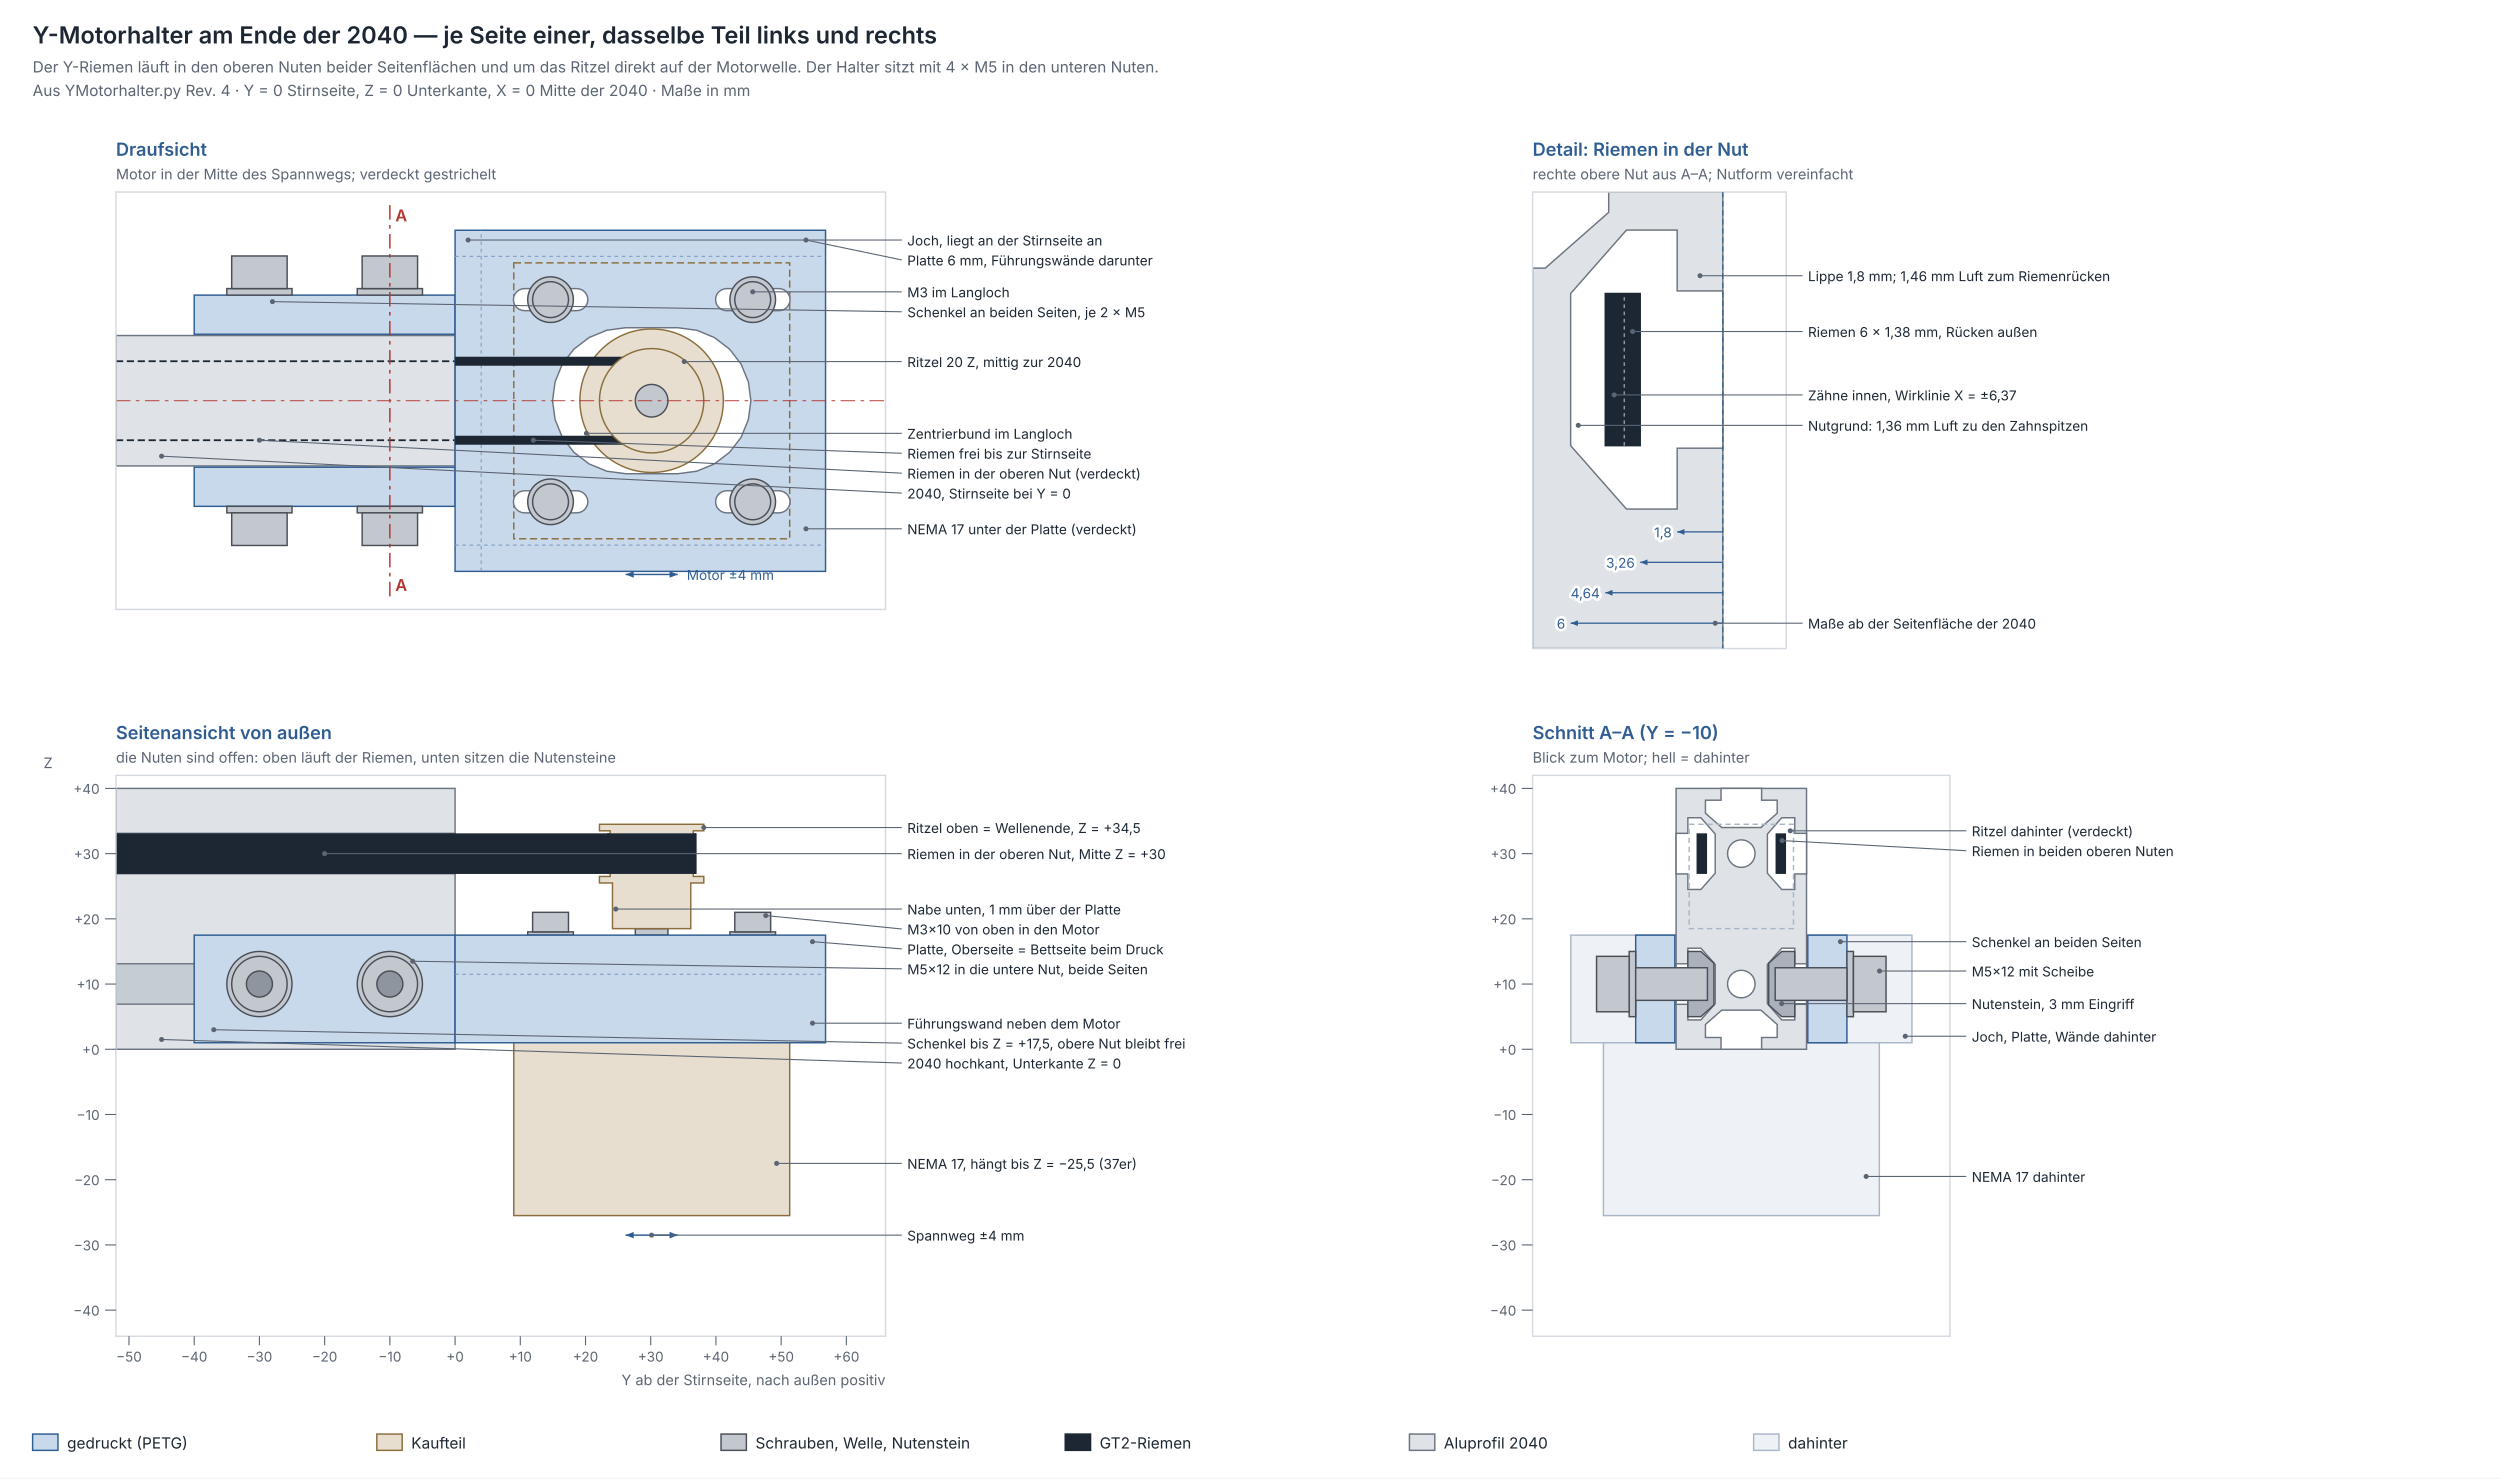
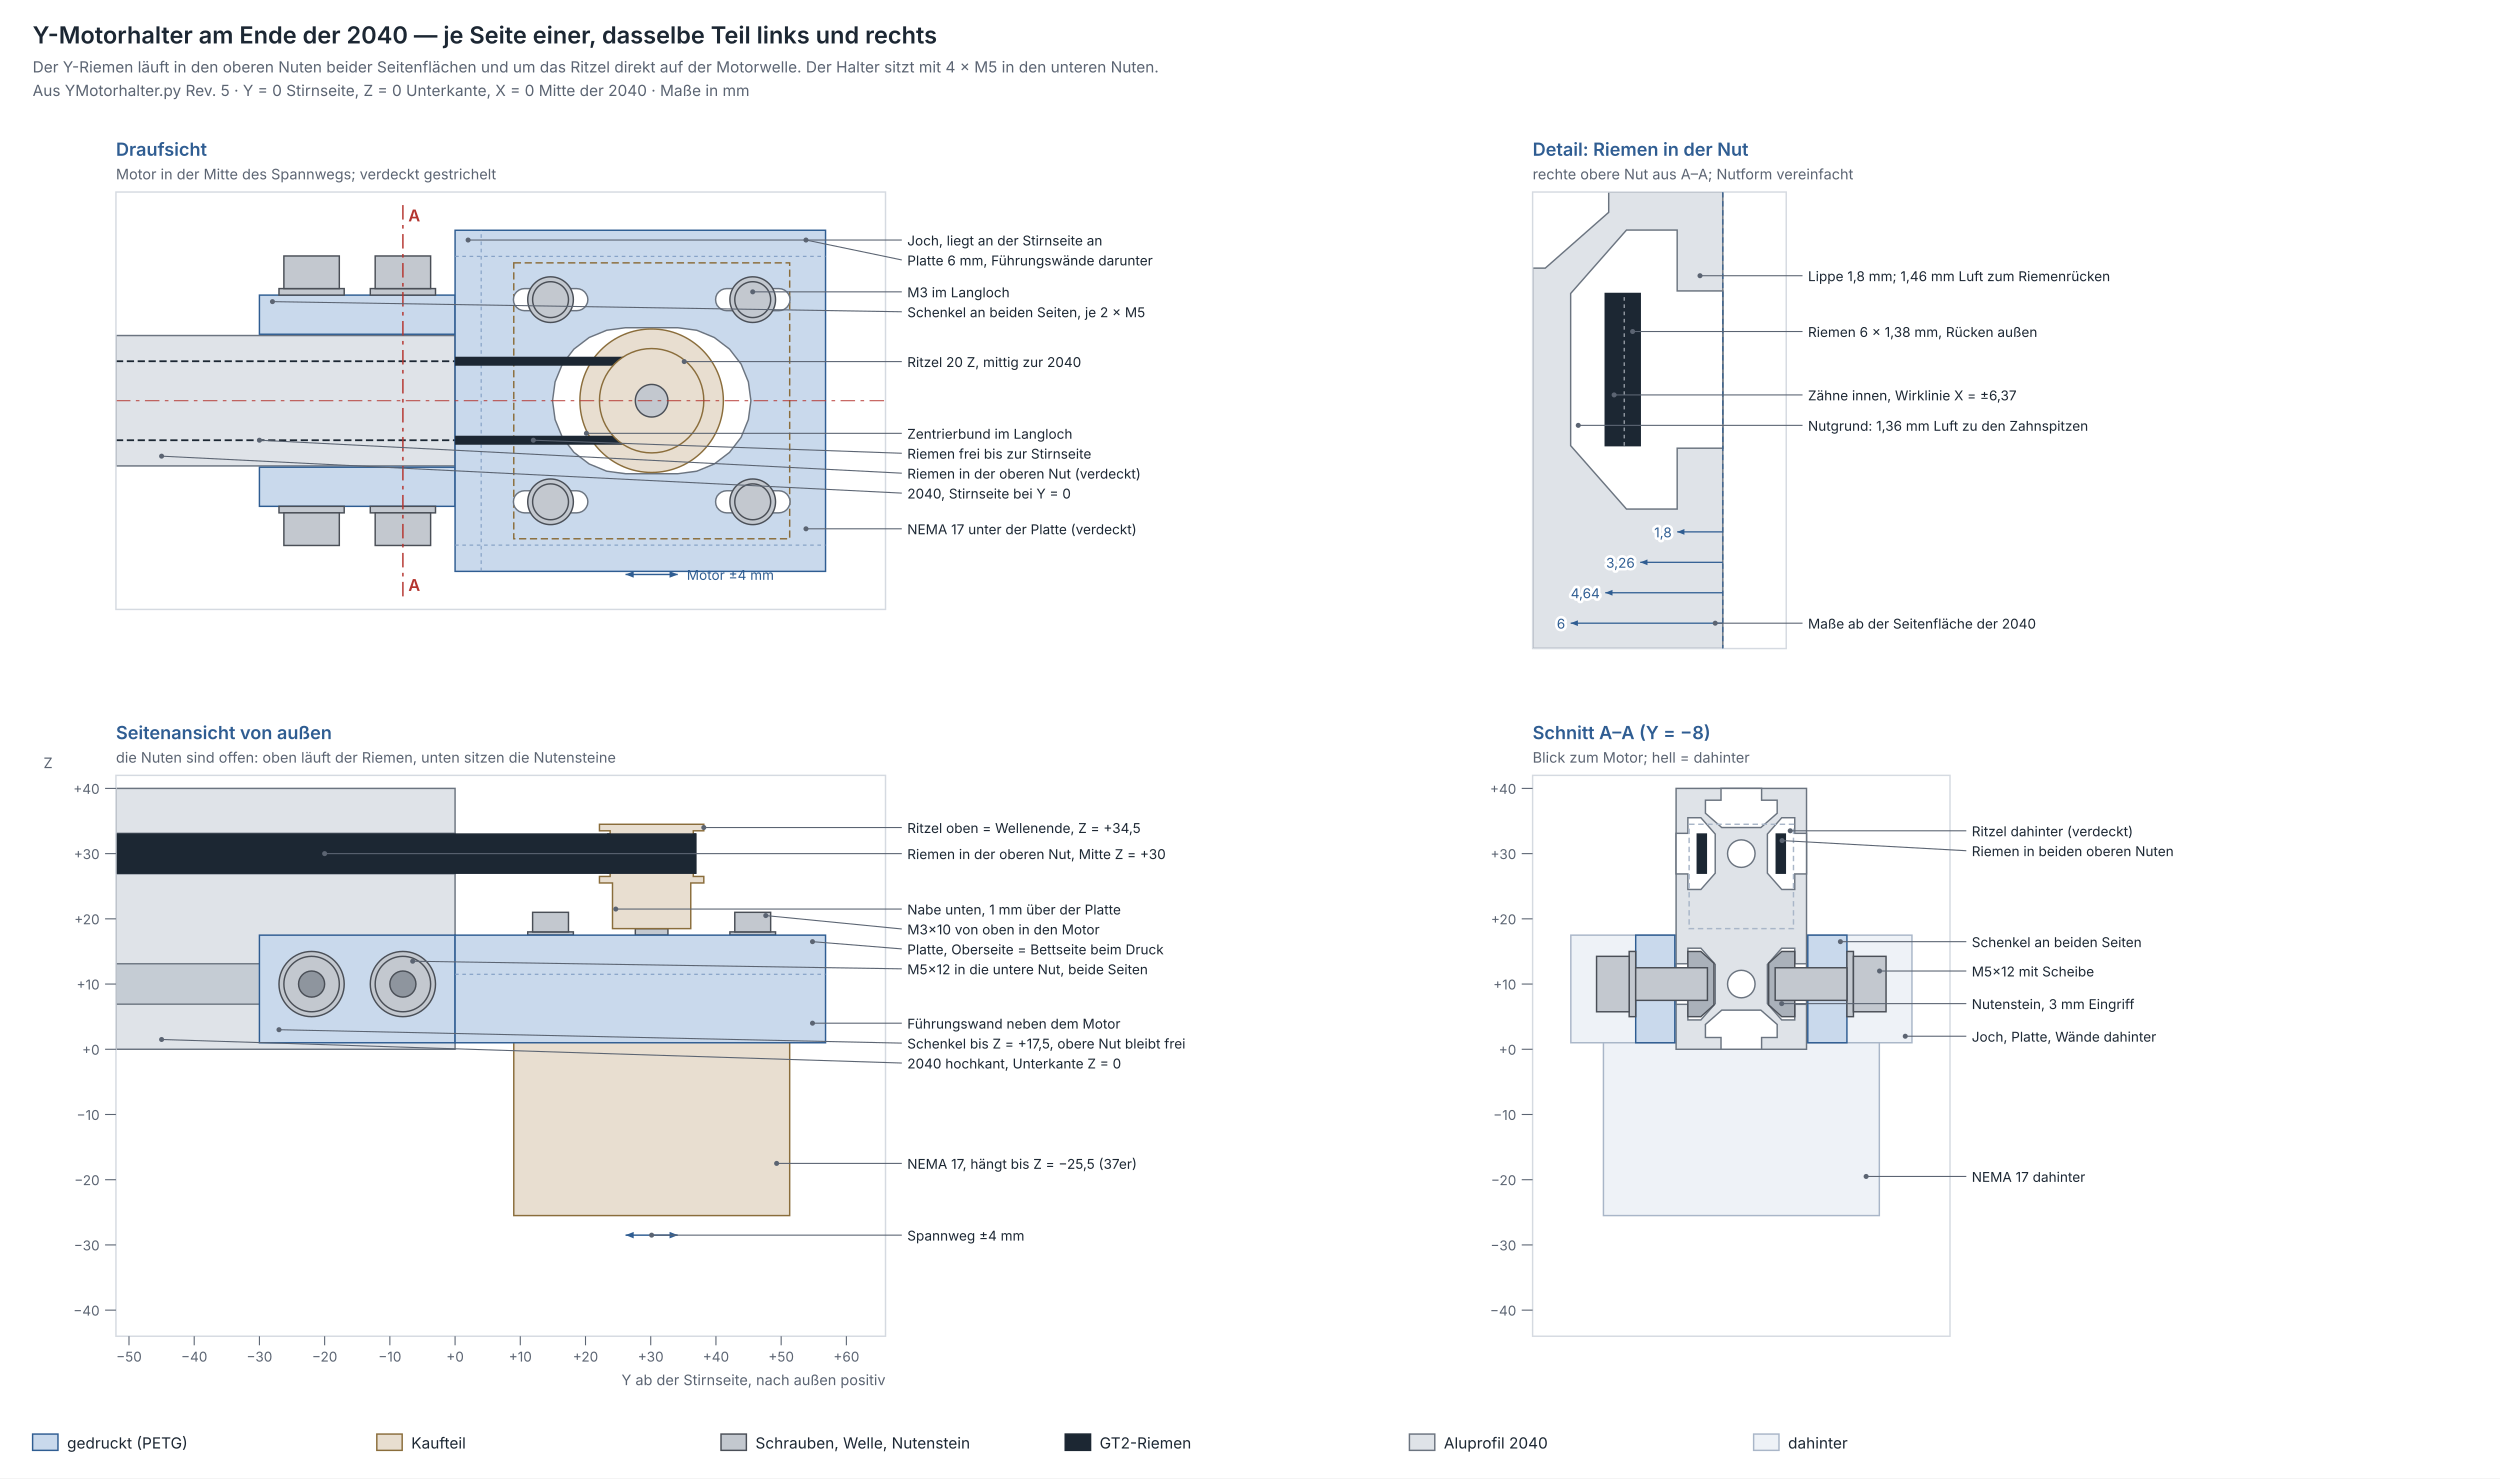
<svg xmlns="http://www.w3.org/2000/svg" width="1380" height="816" viewBox="0 0 1380 816" font-family="Inter, Helvetica, Arial, sans-serif">
  <rect width="100%" height="100%" fill="#ffffff" />
  <text x="18.0" y="24.0" font-size="13" fill="#1c2733" text-anchor="start" font-weight="600">Y-Motorhalter am Ende der 2040 — je Seite einer, dasselbe Teil links und rechts</text>
  <text x="18.0" y="40.0" font-size="8.5" fill="#5b6472" text-anchor="start">Der Y-Riemen läuft in den oberen Nuten beider Seitenflächen und um das Ritzel direkt auf der Motorwelle. Der Halter sitzt mit 4 × M5 in den unteren Nuten.</text>
-   <text x="18.0" y="53.0" font-size="8.5" fill="#5b6472" text-anchor="start">Aus YMotorhalter.py Rev. 4 · Y = 0 Stirnseite, Z = 0 Unterkante, X = 0 Mitte der 2040 · Maße in mm</text>
+   <text x="18.0" y="53.0" font-size="8.5" fill="#5b6472" text-anchor="start">Aus YMotorhalter.py Rev. 5 · Y = 0 Stirnseite, Z = 0 Unterkante, X = 0 Mitte der 2040 · Maße in mm</text>
  <text x="64.0" y="86.0" font-size="10" fill="#2f5d92" text-anchor="start" font-weight="600">Draufsicht</text>
  <text x="64.0" y="99.0" font-size="8" fill="#5b6472" text-anchor="start">Motor in der Mitte des Spannwegs; verdeckt gestrichelt</text>
  <clipPath id="drauf">
    <rect x="64.0" y="106.0" width="424.8" height="230.4" />
  </clipPath>
  <g clip-path="url(#drauf)">
    <rect x="64.0" y="185.2" width="187.2" height="72.0" fill="#dfe3e8" stroke="#6b7480" stroke-width="0.8" />
    <path d="M 64.0 243.0 L 251.2 243.0" fill="none" stroke="#1c2733" stroke-width="1.0" stroke-dasharray="4 2" stroke-linejoin="round" />
    <path d="M 64.0 199.4 L 251.2 199.4" fill="none" stroke="#1c2733" stroke-width="1.0" stroke-dasharray="4 2" stroke-linejoin="round" />
-     <rect x="107.2" y="257.9" width="144.0" height="21.6" fill="#c9d9ec" stroke="#2f5d92" stroke-width="0.8" />
-     <rect x="107.2" y="162.9" width="144.0" height="21.6" fill="#c9d9ec" stroke="#2f5d92" stroke-width="0.8" />
+     <rect x="143.2" y="257.9" width="108.0" height="21.6" fill="#c9d9ec" stroke="#2f5d92" stroke-width="0.8" />
+     <rect x="143.2" y="162.9" width="108.0" height="21.6" fill="#c9d9ec" stroke="#2f5d92" stroke-width="0.8" />
    <rect x="251.2" y="127.1" width="204.5" height="188.3" fill="#c9d9ec" stroke="#2f5d92" stroke-width="0.8" />
    <line x1="265.6" y1="315.3" x2="265.6" y2="127.1" stroke="#7f9cc2" stroke-width="0.6" stroke-dasharray="2 2" />
    <line x1="251.2" y1="300.9" x2="455.7" y2="300.9" stroke="#7f9cc2" stroke-width="0.6" stroke-dasharray="2 2" />
    <line x1="251.2" y1="141.5" x2="455.7" y2="141.5" stroke="#7f9cc2" stroke-width="0.6" stroke-dasharray="2 2" />
    <rect x="283.6" y="145.1" width="152.3" height="152.3" fill="none" stroke="#8a6d3b" stroke-width="0.8" stroke-dasharray="4 2" />
    <polygon points="374.1,180.9 384.6,182.3 394.3,186.3 402.7,192.7 409.1,201.0 413.1,210.8 414.5,221.2 413.1,231.6 409.1,241.4 402.7,249.7 394.3,256.1 384.6,260.1 374.1,261.5 345.3,261.5 334.9,260.1 325.2,256.1 316.8,249.7 310.4,241.4 306.4,231.6 305.0,221.2 306.4,210.8 310.4,201.0 316.8,192.7 325.2,186.3 334.9,182.3 345.3,180.9" fill="#ffffff" stroke="#6b7480" stroke-width="0.8" />
    <circle cx="359.7" cy="221.2" r="39.6" fill="#e8ded0" stroke="#8a6d3b" stroke-width="0.8" />
    <polygon points="318.3,270.9 319.9,271.1 321.4,271.7 322.7,272.7 323.6,273.9 324.3,275.4 324.5,277.0 324.3,278.6 323.6,280.1 322.7,281.3 321.4,282.3 319.9,282.9 318.3,283.1 289.5,283.1 288.0,282.9 286.5,282.3 285.2,281.3 284.2,280.1 283.6,278.6 283.4,277.0 283.6,275.4 284.2,273.9 285.2,272.7 286.5,271.7 288.0,271.1 289.5,270.9" fill="#ffffff" stroke="#6b7480" stroke-width="0.8" />
    <circle cx="303.9" cy="277.0" r="12.6" fill="#c3c8cf" stroke="#4a4f57" stroke-width="0.8" />
    <circle cx="303.9" cy="277.0" r="9.9" fill="#c3c8cf" stroke="#4a4f57" stroke-width="0.8" />
    <polygon points="318.3,159.3 319.9,159.5 321.4,160.1 322.7,161.1 323.6,162.3 324.3,163.8 324.5,165.4 324.3,167.0 323.6,168.5 322.7,169.7 321.4,170.7 319.9,171.3 318.3,171.5 289.5,171.5 288.0,171.3 286.5,170.7 285.2,169.7 284.2,168.5 283.6,167.0 283.4,165.4 283.6,163.8 284.2,162.3 285.2,161.1 286.5,160.1 288.0,159.5 289.5,159.3" fill="#ffffff" stroke="#6b7480" stroke-width="0.8" />
    <circle cx="303.9" cy="165.4" r="12.6" fill="#c3c8cf" stroke="#4a4f57" stroke-width="0.8" />
    <circle cx="303.9" cy="165.4" r="9.9" fill="#c3c8cf" stroke="#4a4f57" stroke-width="0.8" />
    <polygon points="429.9,270.9 431.5,271.1 433.0,271.7 434.3,272.7 435.2,273.9 435.9,275.4 436.1,277.0 435.9,278.6 435.2,280.1 434.3,281.3 433.0,282.3 431.5,282.9 429.9,283.1 401.1,283.1 399.6,282.9 398.1,282.3 396.8,281.3 395.8,280.1 395.2,278.6 395.0,277.0 395.2,275.4 395.8,273.9 396.8,272.7 398.1,271.7 399.6,271.1 401.1,270.9" fill="#ffffff" stroke="#6b7480" stroke-width="0.8" />
    <circle cx="415.5" cy="277.0" r="12.6" fill="#c3c8cf" stroke="#4a4f57" stroke-width="0.8" />
    <circle cx="415.5" cy="277.0" r="9.9" fill="#c3c8cf" stroke="#4a4f57" stroke-width="0.8" />
    <polygon points="429.9,159.3 431.5,159.5 433.0,160.1 434.3,161.1 435.2,162.3 435.9,163.8 436.1,165.4 435.9,167.0 435.2,168.5 434.3,169.7 433.0,170.7 431.5,171.3 429.9,171.5 401.1,171.5 399.6,171.3 398.1,170.7 396.8,169.7 395.8,168.5 395.2,167.0 395.0,165.4 395.2,163.8 395.8,162.3 396.8,161.1 398.1,160.1 399.6,159.5 401.1,159.3" fill="#ffffff" stroke="#6b7480" stroke-width="0.8" />
    <circle cx="415.5" cy="165.4" r="12.6" fill="#c3c8cf" stroke="#4a4f57" stroke-width="0.8" />
    <circle cx="415.5" cy="165.4" r="9.9" fill="#c3c8cf" stroke="#4a4f57" stroke-width="0.8" />
    <path d="M 251.2 199.4 L 359.7 199.4 L 362.0 199.5 L 364.3 199.9 L 366.5 200.5 L 368.6 201.3 L 370.6 202.3 L 372.5 203.6 L 374.3 205.0 L 375.9 206.6 L 377.4 208.4 L 378.6 210.3 L 379.6 212.3 L 380.5 214.5 L 381.1 216.7 L 381.4 218.9 L 381.5 221.2 L 381.4 223.5 L 381.1 225.7 L 380.5 227.9 L 379.6 230.1 L 378.6 232.1 L 377.4 234.0 L 375.9 235.8 L 374.3 237.4 L 372.5 238.8 L 370.6 240.1 L 368.6 241.1 L 366.5 241.9 L 364.3 242.5 L 362.0 242.9 L 359.7 243.0 L 251.2 243.0" fill="none" stroke="#1c2733" stroke-width="4.968" stroke-linejoin="round" />
    <circle cx="359.7" cy="221.2" r="28.8" fill="#e8ded0" stroke="#8a6d3b" stroke-width="0.8" />
    <circle cx="359.7" cy="221.2" r="9.0" fill="#c3c8cf" stroke="#4a4f57" stroke-width="0.8" />
-     <rect x="197.2" y="279.5" width="36.0" height="3.6" fill="#c3c8cf" stroke="#4a4f57" stroke-width="0.8" />
-     <rect x="199.9" y="283.1" width="30.6" height="18.0" fill="#c3c8cf" stroke="#4a4f57" stroke-width="0.8" />
-     <rect x="197.2" y="159.3" width="36.0" height="3.6" fill="#c3c8cf" stroke="#4a4f57" stroke-width="0.8" />
-     <rect x="199.9" y="141.3" width="30.6" height="18.0" fill="#c3c8cf" stroke="#4a4f57" stroke-width="0.8" />
-     <rect x="125.2" y="279.5" width="36.0" height="3.6" fill="#c3c8cf" stroke="#4a4f57" stroke-width="0.8" />
-     <rect x="127.9" y="283.1" width="30.6" height="18.0" fill="#c3c8cf" stroke="#4a4f57" stroke-width="0.8" />
-     <rect x="125.2" y="159.3" width="36.0" height="3.6" fill="#c3c8cf" stroke="#4a4f57" stroke-width="0.8" />
-     <rect x="127.9" y="141.3" width="30.6" height="18.0" fill="#c3c8cf" stroke="#4a4f57" stroke-width="0.8" />
+     <rect x="204.4" y="279.5" width="36.0" height="3.6" fill="#c3c8cf" stroke="#4a4f57" stroke-width="0.8" />
+     <rect x="207.1" y="283.1" width="30.6" height="18.0" fill="#c3c8cf" stroke="#4a4f57" stroke-width="0.8" />
+     <rect x="204.4" y="159.3" width="36.0" height="3.6" fill="#c3c8cf" stroke="#4a4f57" stroke-width="0.8" />
+     <rect x="207.1" y="141.3" width="30.6" height="18.0" fill="#c3c8cf" stroke="#4a4f57" stroke-width="0.8" />
+     <rect x="154.0" y="279.5" width="36.0" height="3.6" fill="#c3c8cf" stroke="#4a4f57" stroke-width="0.8" />
+     <rect x="156.7" y="283.1" width="30.6" height="18.0" fill="#c3c8cf" stroke="#4a4f57" stroke-width="0.8" />
+     <rect x="154.0" y="159.3" width="36.0" height="3.6" fill="#c3c8cf" stroke="#4a4f57" stroke-width="0.8" />
+     <rect x="156.7" y="141.3" width="30.6" height="18.0" fill="#c3c8cf" stroke="#4a4f57" stroke-width="0.8" />
    <line x1="64.0" y1="221.2" x2="488.8" y2="221.2" stroke="#b4342f" stroke-width="0.5" stroke-dasharray="8 3 2 3" />
-     <line x1="215.2" y1="329.2" x2="215.2" y2="113.2" stroke="#b4342f" stroke-width="0.8" stroke-dasharray="8 3 2 3" />
+     <line x1="222.4" y1="329.2" x2="222.4" y2="113.2" stroke="#b4342f" stroke-width="0.8" stroke-dasharray="8 3 2 3" />
  </g>
  <rect x="64.0" y="106.0" width="424.8" height="230.4" fill="none" stroke="#d5dae1" stroke-width="0.8" />
-   <text x="218.2" y="122.2" font-size="9" fill="#b4342f" text-anchor="start" font-weight="600">A</text>
-   <text x="218.2" y="326.2" font-size="9" fill="#b4342f" text-anchor="start" font-weight="600">A</text>
+   <text x="225.4" y="122.2" font-size="9" fill="#b4342f" text-anchor="start" font-weight="600">A</text>
+   <text x="225.4" y="326.2" font-size="9" fill="#b4342f" text-anchor="start" font-weight="600">A</text>
  <line x1="345.3" y1="317.1" x2="374.1" y2="317.1" stroke="#2f5d92" stroke-width="0.8" />
  <polygon points="345.3,317.1 349.8,315.3 349.8,318.9" fill="#2f5d92" />
  <polygon points="374.1,317.1 369.6,318.9 369.6,315.3" fill="#2f5d92" />
  <text x="379.1" y="320.1" font-size="7.5" fill="#2f5d92" text-anchor="start">Motor ±4 mm</text>
  <line x1="258.4" y1="132.5" x2="497.8" y2="132.5" stroke="#5b6472" stroke-width="0.6" />
  <circle cx="258.4" cy="132.5" r="1.4" fill="#5b6472" />
  <text x="500.8" y="135.5" font-size="7.5" fill="#1c2733" text-anchor="start">Joch, liegt an der Stirnseite an</text>
  <line x1="444.9" y1="132.5" x2="497.8" y2="143.5" stroke="#5b6472" stroke-width="0.6" />
  <circle cx="444.9" cy="132.5" r="1.4" fill="#5b6472" />
  <text x="500.8" y="146.5" font-size="7.5" fill="#1c2733" text-anchor="start">Platte 6 mm, Führungswände darunter</text>
  <line x1="415.5" y1="161.1" x2="497.8" y2="161.1" stroke="#5b6472" stroke-width="0.6" />
  <circle cx="415.5" cy="161.1" r="1.4" fill="#5b6472" />
  <text x="500.8" y="164.1" font-size="7.5" fill="#1c2733" text-anchor="start">M3 im Langloch</text>
  <line x1="150.4" y1="166.5" x2="497.8" y2="172.1" stroke="#5b6472" stroke-width="0.6" />
  <circle cx="150.4" cy="166.5" r="1.4" fill="#5b6472" />
  <text x="500.8" y="175.1" font-size="7.5" fill="#1c2733" text-anchor="start">Schenkel an beiden Seiten, je 2 × M5</text>
  <line x1="377.7" y1="199.6" x2="497.8" y2="199.6" stroke="#5b6472" stroke-width="0.6" />
  <circle cx="377.7" cy="199.6" r="1.4" fill="#5b6472" />
  <text x="500.8" y="202.6" font-size="7.5" fill="#1c2733" text-anchor="start">Ritzel 20 Z, mittig zur 2040</text>
  <line x1="323.7" y1="239.2" x2="497.8" y2="239.2" stroke="#5b6472" stroke-width="0.6" />
  <circle cx="323.7" cy="239.2" r="1.4" fill="#5b6472" />
  <text x="500.8" y="242.2" font-size="7.5" fill="#1c2733" text-anchor="start">Zentrierbund im Langloch</text>
  <line x1="294.4" y1="243.0" x2="497.8" y2="250.2" stroke="#5b6472" stroke-width="0.6" />
  <circle cx="294.4" cy="243.0" r="1.4" fill="#5b6472" />
  <text x="500.8" y="253.2" font-size="7.5" fill="#1c2733" text-anchor="start">Riemen frei bis zur Stirnseite</text>
  <line x1="143.2" y1="243.0" x2="497.8" y2="261.2" stroke="#5b6472" stroke-width="0.6" />
  <circle cx="143.2" cy="243.0" r="1.4" fill="#5b6472" />
  <text x="500.8" y="264.2" font-size="7.5" fill="#1c2733" text-anchor="start">Riemen in der oberen Nut (verdeckt)</text>
  <line x1="89.2" y1="251.8" x2="497.8" y2="272.2" stroke="#5b6472" stroke-width="0.6" />
  <circle cx="89.2" cy="251.8" r="1.4" fill="#5b6472" />
  <text x="500.8" y="275.2" font-size="7.5" fill="#1c2733" text-anchor="start">2040, Stirnseite bei Y = 0</text>
  <line x1="444.9" y1="291.9" x2="497.8" y2="291.9" stroke="#5b6472" stroke-width="0.6" />
  <circle cx="444.9" cy="291.9" r="1.4" fill="#5b6472" />
  <text x="500.8" y="294.9" font-size="7.5" fill="#1c2733" text-anchor="start">NEMA 17 unter der Platte (verdeckt)</text>
  <text x="846.0" y="86.0" font-size="10" fill="#2f5d92" text-anchor="start" font-weight="600">Detail: Riemen in der Nut</text>
  <text x="846.0" y="99.0" font-size="8" fill="#5b6472" text-anchor="start">rechte obere Nut aus A–A; Nutform vereinfacht</text>
  <clipPath id="detail">
    <rect x="846.0" y="106.0" width="140.0" height="252.0" />
  </clipPath>
  <g clip-path="url(#detail)">
    <rect x="846.0" y="106.0" width="105.0" height="252.0" fill="#dfe3e8" stroke="#6b7480" stroke-width="0.8" />
    <polygon points="951.0,247.4 925.8,247.4 925.8,281.0 897.8,281.0 867.0,246.0 867.0,162.0 897.8,127.0 925.8,127.0 925.8,160.6 951.0,160.6" fill="#ffffff" stroke="#6b7480" stroke-width="0.8" />
    <polygon points="767.6,64.0 767.6,89.2 734.0,89.2 734.0,117.2 769.0,148.0 853.0,148.0 888.0,117.2 888.0,89.2 854.4,89.2 854.4,64.0" fill="#ffffff" stroke="#6b7480" stroke-width="0.8" />
    <rect x="886.1" y="162.0" width="19.3" height="84.0" fill="#1c2733" stroke="#1c2733" stroke-width="0.8" />
    <line x1="896.6" y1="246.0" x2="896.6" y2="162.0" stroke="#8e959e" stroke-width="0.8" stroke-dasharray="2 2" />
  </g>
  <rect x="846.0" y="106.0" width="140.0" height="252.0" fill="none" stroke="#d5dae1" stroke-width="0.8" />
  <line x1="951.0" y1="106.0" x2="951.0" y2="358.0" stroke="#2f5d92" stroke-width="0.6" stroke-dasharray="3 2" />
  <line x1="951.0" y1="293.6" x2="925.8" y2="293.6" stroke="#2f5d92" stroke-width="0.7" />
  <polygon points="925.8,293.6 929.8,292.0 929.8,295.2" fill="#2f5d92" />
  <text x="922.8" y="296.6" font-size="7.5" fill="#2f5d92" text-anchor="end" stroke="#ffffff" stroke-width="3" stroke-linejoin="round" paint-order="stroke">1,8</text>
  <line x1="951.0" y1="310.4" x2="905.4" y2="310.4" stroke="#2f5d92" stroke-width="0.7" />
  <polygon points="905.4,310.4 909.4,308.8 909.4,312.0" fill="#2f5d92" />
  <text x="902.4" y="313.4" font-size="7.5" fill="#2f5d92" text-anchor="end" stroke="#ffffff" stroke-width="3" stroke-linejoin="round" paint-order="stroke">3,26</text>
  <line x1="951.0" y1="327.2" x2="886.1" y2="327.2" stroke="#2f5d92" stroke-width="0.7" />
  <polygon points="886.1,327.2 890.1,325.6 890.1,328.8" fill="#2f5d92" />
  <text x="883.1" y="330.2" font-size="7.5" fill="#2f5d92" text-anchor="end" stroke="#ffffff" stroke-width="3" stroke-linejoin="round" paint-order="stroke">4,64</text>
  <line x1="951.0" y1="344.0" x2="867.0" y2="344.0" stroke="#2f5d92" stroke-width="0.7" />
  <polygon points="867.0,344.0 871.0,342.4 871.0,345.6" fill="#2f5d92" />
  <text x="864.0" y="347.0" font-size="7.5" fill="#2f5d92" text-anchor="end" stroke="#ffffff" stroke-width="3" stroke-linejoin="round" paint-order="stroke">6</text>
  <line x1="938.4" y1="152.2" x2="995.0" y2="152.2" stroke="#5b6472" stroke-width="0.6" />
  <circle cx="938.4" cy="152.2" r="1.4" fill="#5b6472" />
  <text x="998.0" y="155.2" font-size="7.5" fill="#1c2733" text-anchor="start">Lippe 1,8 mm; 1,46 mm Luft zum Riemenrücken</text>
  <line x1="901.2" y1="183.0" x2="995.0" y2="183.0" stroke="#5b6472" stroke-width="0.6" />
  <circle cx="901.2" cy="183.0" r="1.4" fill="#5b6472" />
  <text x="998.0" y="186.0" font-size="7.5" fill="#1c2733" text-anchor="start">Riemen 6 × 1,38 mm, Rücken außen</text>
  <line x1="891.0" y1="218.0" x2="995.0" y2="218.0" stroke="#5b6472" stroke-width="0.6" />
  <circle cx="891.0" cy="218.0" r="1.4" fill="#5b6472" />
  <text x="998.0" y="221.0" font-size="7.5" fill="#1c2733" text-anchor="start">Zähne innen, Wirklinie X = ±6,37</text>
  <line x1="871.2" y1="234.8" x2="995.0" y2="234.8" stroke="#5b6472" stroke-width="0.6" />
  <circle cx="871.2" cy="234.8" r="1.4" fill="#5b6472" />
  <text x="998.0" y="237.8" font-size="7.5" fill="#1c2733" text-anchor="start">Nutgrund: 1,36 mm Luft zu den Zahnspitzen</text>
  <line x1="946.8" y1="344.0" x2="995.0" y2="344.0" stroke="#5b6472" stroke-width="0.6" />
  <circle cx="946.8" cy="344.0" r="1.4" fill="#5b6472" />
  <text x="998.0" y="347.0" font-size="7.5" fill="#1c2733" text-anchor="start">Maße ab der Seitenfläche der 2040</text>
  <text x="64.0" y="408.0" font-size="10" fill="#2f5d92" text-anchor="start" font-weight="600">Seitenansicht von außen</text>
  <text x="64.0" y="421.0" font-size="8" fill="#5b6472" text-anchor="start">die Nuten sind offen: oben läuft der Riemen, unten sitzen die Nutensteine</text>
  <clipPath id="seite">
    <rect x="64.0" y="428.0" width="424.8" height="309.6" />
  </clipPath>
  <g clip-path="url(#seite)">
    <rect x="64.0" y="435.2" width="187.2" height="144.0" fill="#dfe3e8" stroke="#6b7480" stroke-width="0.8" />
    <rect x="64.0" y="532.0" width="187.2" height="22.3" fill="#c5ccd4" stroke="#6b7480" stroke-width="0.8" />
    <rect x="64.0" y="460.0" width="187.2" height="22.3" fill="#c5ccd4" stroke="#6b7480" stroke-width="0.8" />
    <rect x="64.0" y="460.4" width="320.0" height="21.6" fill="#1c2733" stroke="#1c2733" stroke-width="0.8" />
    <rect x="283.6" y="537.8" width="152.3" height="133.2" fill="#e8ded0" stroke="#8a6d3b" stroke-width="0.8" />
    <rect x="350.7" y="512.6" width="18.0" height="3.6" fill="#c3c8cf" stroke="#4a4f57" stroke-width="0.8" />
    <polygon points="381.3,512.6 381.3,487.4 388.5,487.4 388.5,483.8 382.7,483.8 382.7,458.6 388.5,458.6 388.5,455.0 330.9,455.0 330.9,458.6 336.8,458.6 336.8,483.8 330.9,483.8 330.9,487.4 338.1,487.4 338.1,512.6" fill="#e8ded0" stroke="#8a6d3b" stroke-width="0.8" />
    <rect x="335.5" y="460.4" width="48.5" height="21.6" fill="#1c2733" stroke="#1c2733" stroke-width="0.8" />
    <rect x="291.3" y="514.4" width="25.2" height="1.8" fill="#c3c8cf" stroke="#4a4f57" stroke-width="0.8" />
    <rect x="294.0" y="503.6" width="19.8" height="10.8" fill="#c3c8cf" stroke="#4a4f57" stroke-width="0.8" />
    <rect x="402.9" y="514.4" width="25.2" height="1.8" fill="#c3c8cf" stroke="#4a4f57" stroke-width="0.8" />
    <rect x="405.6" y="503.6" width="19.8" height="10.8" fill="#c3c8cf" stroke="#4a4f57" stroke-width="0.8" />
-     <rect x="107.2" y="516.2" width="144.0" height="59.4" fill="#c9d9ec" stroke="#2f5d92" stroke-width="0.8" />
+     <rect x="143.2" y="516.2" width="108.0" height="59.4" fill="#c9d9ec" stroke="#2f5d92" stroke-width="0.8" />
    <rect x="251.2" y="516.2" width="204.5" height="59.4" fill="#c9d9ec" stroke="#2f5d92" stroke-width="0.8" />
    <line x1="251.2" y1="537.8" x2="455.7" y2="537.8" stroke="#7f9cc2" stroke-width="0.6" stroke-dasharray="2 2" />
-     <circle cx="215.2" cy="543.2" r="18.0" fill="#c3c8cf" stroke="#4a4f57" stroke-width="0.8" />
-     <circle cx="215.2" cy="543.2" r="15.3" fill="#c3c8cf" stroke="#4a4f57" stroke-width="0.8" />
-     <circle cx="215.2" cy="543.2" r="7.2" fill="#8e959e" stroke="#4a4f57" stroke-width="0.8" />
-     <circle cx="143.2" cy="543.2" r="18.0" fill="#c3c8cf" stroke="#4a4f57" stroke-width="0.8" />
-     <circle cx="143.2" cy="543.2" r="15.3" fill="#c3c8cf" stroke="#4a4f57" stroke-width="0.8" />
-     <circle cx="143.2" cy="543.2" r="7.2" fill="#8e959e" stroke="#4a4f57" stroke-width="0.8" />
+     <circle cx="222.4" cy="543.2" r="18.0" fill="#c3c8cf" stroke="#4a4f57" stroke-width="0.8" />
+     <circle cx="222.4" cy="543.2" r="15.3" fill="#c3c8cf" stroke="#4a4f57" stroke-width="0.8" />
+     <circle cx="222.4" cy="543.2" r="7.2" fill="#8e959e" stroke="#4a4f57" stroke-width="0.8" />
+     <circle cx="172.0" cy="543.2" r="18.0" fill="#c3c8cf" stroke="#4a4f57" stroke-width="0.8" />
+     <circle cx="172.0" cy="543.2" r="15.3" fill="#c3c8cf" stroke="#4a4f57" stroke-width="0.8" />
+     <circle cx="172.0" cy="543.2" r="7.2" fill="#8e959e" stroke="#4a4f57" stroke-width="0.8" />
  </g>
  <rect x="64.0" y="428.0" width="424.8" height="309.6" fill="none" stroke="#d5dae1" stroke-width="0.8" />
  <line x1="58.0" y1="723.2" x2="64.0" y2="723.2" stroke="#5b6472" stroke-width="0.6" />
  <text x="55.0" y="726.2" font-size="7.5" fill="#5b6472" text-anchor="end">−40</text>
  <line x1="58.0" y1="687.2" x2="64.0" y2="687.2" stroke="#5b6472" stroke-width="0.6" />
  <text x="55.0" y="690.2" font-size="7.5" fill="#5b6472" text-anchor="end">−30</text>
  <line x1="58.0" y1="651.2" x2="64.0" y2="651.2" stroke="#5b6472" stroke-width="0.6" />
  <text x="55.0" y="654.2" font-size="7.5" fill="#5b6472" text-anchor="end">−20</text>
  <line x1="58.0" y1="615.2" x2="64.0" y2="615.2" stroke="#5b6472" stroke-width="0.6" />
  <text x="55.0" y="618.2" font-size="7.5" fill="#5b6472" text-anchor="end">−10</text>
  <line x1="58.0" y1="579.2" x2="64.0" y2="579.2" stroke="#5b6472" stroke-width="0.6" />
  <text x="55.0" y="582.2" font-size="7.5" fill="#5b6472" text-anchor="end">+0</text>
  <line x1="58.0" y1="543.2" x2="64.0" y2="543.2" stroke="#5b6472" stroke-width="0.6" />
  <text x="55.0" y="546.2" font-size="7.5" fill="#5b6472" text-anchor="end">+10</text>
  <line x1="58.0" y1="507.2" x2="64.0" y2="507.2" stroke="#5b6472" stroke-width="0.6" />
  <text x="55.0" y="510.2" font-size="7.5" fill="#5b6472" text-anchor="end">+20</text>
  <line x1="58.0" y1="471.2" x2="64.0" y2="471.2" stroke="#5b6472" stroke-width="0.6" />
  <text x="55.0" y="474.2" font-size="7.5" fill="#5b6472" text-anchor="end">+30</text>
  <line x1="58.0" y1="435.2" x2="64.0" y2="435.2" stroke="#5b6472" stroke-width="0.6" />
  <text x="55.0" y="438.2" font-size="7.5" fill="#5b6472" text-anchor="end">+40</text>
  <text x="24.0" y="424.0" font-size="8" fill="#5b6472" text-anchor="start">Z</text>
  <line x1="71.2" y1="737.6" x2="71.2" y2="742.6" stroke="#5b6472" stroke-width="0.6" />
  <text x="71.2" y="751.6" font-size="7.5" fill="#5b6472" text-anchor="middle">−50</text>
  <line x1="107.2" y1="737.6" x2="107.2" y2="742.6" stroke="#5b6472" stroke-width="0.6" />
  <text x="107.2" y="751.6" font-size="7.5" fill="#5b6472" text-anchor="middle">−40</text>
  <line x1="143.2" y1="737.6" x2="143.2" y2="742.6" stroke="#5b6472" stroke-width="0.6" />
  <text x="143.2" y="751.6" font-size="7.5" fill="#5b6472" text-anchor="middle">−30</text>
  <line x1="179.2" y1="737.6" x2="179.2" y2="742.6" stroke="#5b6472" stroke-width="0.6" />
  <text x="179.2" y="751.6" font-size="7.5" fill="#5b6472" text-anchor="middle">−20</text>
  <line x1="215.2" y1="737.6" x2="215.2" y2="742.6" stroke="#5b6472" stroke-width="0.6" />
  <text x="215.2" y="751.6" font-size="7.5" fill="#5b6472" text-anchor="middle">−10</text>
  <line x1="251.2" y1="737.6" x2="251.2" y2="742.6" stroke="#5b6472" stroke-width="0.6" />
  <text x="251.2" y="751.6" font-size="7.5" fill="#5b6472" text-anchor="middle">+0</text>
  <line x1="287.2" y1="737.6" x2="287.2" y2="742.6" stroke="#5b6472" stroke-width="0.6" />
  <text x="287.2" y="751.6" font-size="7.5" fill="#5b6472" text-anchor="middle">+10</text>
  <line x1="323.2" y1="737.6" x2="323.2" y2="742.6" stroke="#5b6472" stroke-width="0.6" />
  <text x="323.2" y="751.6" font-size="7.5" fill="#5b6472" text-anchor="middle">+20</text>
  <line x1="359.2" y1="737.6" x2="359.2" y2="742.6" stroke="#5b6472" stroke-width="0.6" />
  <text x="359.2" y="751.6" font-size="7.5" fill="#5b6472" text-anchor="middle">+30</text>
  <line x1="395.2" y1="737.6" x2="395.2" y2="742.6" stroke="#5b6472" stroke-width="0.6" />
  <text x="395.2" y="751.6" font-size="7.5" fill="#5b6472" text-anchor="middle">+40</text>
  <line x1="431.2" y1="737.6" x2="431.2" y2="742.6" stroke="#5b6472" stroke-width="0.6" />
  <text x="431.2" y="751.6" font-size="7.5" fill="#5b6472" text-anchor="middle">+50</text>
  <line x1="467.2" y1="737.6" x2="467.2" y2="742.6" stroke="#5b6472" stroke-width="0.6" />
  <text x="467.2" y="751.6" font-size="7.5" fill="#5b6472" text-anchor="middle">+60</text>
  <text x="488.8" y="764.6" font-size="8" fill="#5b6472" text-anchor="end">Y ab der Stirnseite, nach außen positiv</text>
  <line x1="345.3" y1="681.8" x2="374.1" y2="681.8" stroke="#2f5d92" stroke-width="0.8" />
  <polygon points="345.3,681.8 349.8,680.0 349.8,683.6" fill="#2f5d92" />
  <polygon points="374.1,681.8 369.6,683.6 369.6,680.0" fill="#2f5d92" />
  <line x1="388.5" y1="456.8" x2="497.8" y2="456.8" stroke="#5b6472" stroke-width="0.6" />
  <circle cx="388.5" cy="456.8" r="1.4" fill="#5b6472" />
  <text x="500.8" y="459.8" font-size="7.5" fill="#1c2733" text-anchor="start">Ritzel oben = Wellenende, Z = +34,5</text>
  <line x1="179.2" y1="471.2" x2="497.8" y2="471.2" stroke="#5b6472" stroke-width="0.6" />
  <circle cx="179.2" cy="471.2" r="1.4" fill="#5b6472" />
  <text x="500.8" y="474.2" font-size="7.5" fill="#1c2733" text-anchor="start">Riemen in der oberen Nut, Mitte Z = +30</text>
  <line x1="339.9" y1="501.8" x2="497.8" y2="501.8" stroke="#5b6472" stroke-width="0.6" />
  <circle cx="339.9" cy="501.8" r="1.4" fill="#5b6472" />
  <text x="500.8" y="504.8" font-size="7.5" fill="#1c2733" text-anchor="start">Nabe unten, 1 mm über der Platte</text>
  <line x1="422.7" y1="505.4" x2="497.8" y2="512.8" stroke="#5b6472" stroke-width="0.6" />
  <circle cx="422.7" cy="505.4" r="1.4" fill="#5b6472" />
  <text x="500.8" y="515.8" font-size="7.5" fill="#1c2733" text-anchor="start">M3×10 von oben in den Motor</text>
  <line x1="448.5" y1="519.8" x2="497.8" y2="523.8" stroke="#5b6472" stroke-width="0.6" />
  <circle cx="448.5" cy="519.8" r="1.4" fill="#5b6472" />
  <text x="500.8" y="526.8" font-size="7.5" fill="#1c2733" text-anchor="start">Platte, Oberseite = Bettseite beim Druck</text>
  <line x1="227.8" y1="530.6" x2="497.8" y2="534.8" stroke="#5b6472" stroke-width="0.6" />
  <circle cx="227.8" cy="530.6" r="1.4" fill="#5b6472" />
  <text x="500.8" y="537.8" font-size="7.5" fill="#1c2733" text-anchor="start">M5×12 in die untere Nut, beide Seiten</text>
  <line x1="448.5" y1="564.8" x2="497.8" y2="564.8" stroke="#5b6472" stroke-width="0.6" />
  <circle cx="448.5" cy="564.8" r="1.4" fill="#5b6472" />
  <text x="500.8" y="567.8" font-size="7.5" fill="#1c2733" text-anchor="start">Führungswand neben dem Motor</text>
-   <line x1="118.0" y1="568.4" x2="497.8" y2="575.8" stroke="#5b6472" stroke-width="0.6" />
-   <circle cx="118.0" cy="568.4" r="1.4" fill="#5b6472" />
+   <line x1="154.0" y1="568.4" x2="497.8" y2="575.8" stroke="#5b6472" stroke-width="0.6" />
+   <circle cx="154.0" cy="568.4" r="1.4" fill="#5b6472" />
  <text x="500.8" y="578.8" font-size="7.5" fill="#1c2733" text-anchor="start">Schenkel bis Z = +17,5, obere Nut bleibt frei</text>
  <line x1="89.2" y1="573.8" x2="497.8" y2="586.8" stroke="#5b6472" stroke-width="0.6" />
  <circle cx="89.2" cy="573.8" r="1.4" fill="#5b6472" />
  <text x="500.8" y="589.8" font-size="7.5" fill="#1c2733" text-anchor="start">2040 hochkant, Unterkante Z = 0</text>
  <line x1="428.7" y1="642.2" x2="497.8" y2="642.2" stroke="#5b6472" stroke-width="0.6" />
  <circle cx="428.7" cy="642.2" r="1.4" fill="#5b6472" />
  <text x="500.8" y="645.2" font-size="7.5" fill="#1c2733" text-anchor="start">NEMA 17, hängt bis Z = −25,5 (37er)</text>
  <line x1="359.7" y1="681.8" x2="497.8" y2="681.8" stroke="#5b6472" stroke-width="0.6" />
  <circle cx="359.7" cy="681.8" r="1.4" fill="#5b6472" />
  <text x="500.8" y="684.8" font-size="7.5" fill="#1c2733" text-anchor="start">Spannweg ±4 mm</text>
-   <text x="846.0" y="408.0" font-size="10" fill="#2f5d92" text-anchor="start" font-weight="600">Schnitt A–A (Y = −10)</text>
+   <text x="846.0" y="408.0" font-size="10" fill="#2f5d92" text-anchor="start" font-weight="600">Schnitt A–A (Y = −8)</text>
  <text x="846.0" y="421.0" font-size="8" fill="#5b6472" text-anchor="start">Blick zum Motor; hell = dahinter</text>
  <clipPath id="schnitt">
    <rect x="846.0" y="428.0" width="230.4" height="309.6" />
  </clipPath>
  <g clip-path="url(#schnitt)">
    <rect x="867.1" y="516.2" width="188.3" height="59.4" fill="#eef2f7" stroke="#a9b6c8" stroke-width="0.8" />
    <rect x="885.1" y="575.6" width="152.3" height="95.4" fill="#eef2f7" stroke="#a9b6c8" stroke-width="0.8" />
    <rect x="925.2" y="435.2" width="72.0" height="144.0" fill="#dfe3e8" stroke="#6b7480" stroke-width="0.8" />
    <polygon points="925.2,554.4 931.7,554.4 931.7,563.0 938.9,563.0 946.8,554.0 946.8,532.4 938.9,523.4 931.7,523.4 931.7,532.0 925.2,532.0" fill="#ffffff" stroke="#6b7480" stroke-width="0.8" />
    <polygon points="997.2,554.4 990.7,554.4 990.7,563.0 983.5,563.0 975.6,554.0 975.6,532.4 983.5,523.4 990.7,523.4 990.7,532.0 997.2,532.0" fill="#ffffff" stroke="#6b7480" stroke-width="0.8" />
    <circle cx="961.2" cy="543.2" r="7.6" fill="#ffffff" stroke="#6b7480" stroke-width="0.8" />
    <polygon points="925.2,482.4 931.7,482.4 931.7,491.0 938.9,491.0 946.8,482.0 946.8,460.4 938.9,451.4 931.7,451.4 931.7,460.0 925.2,460.0" fill="#ffffff" stroke="#6b7480" stroke-width="0.8" />
    <polygon points="997.2,482.4 990.7,482.4 990.7,491.0 983.5,491.0 975.6,482.0 975.6,460.4 983.5,451.4 990.7,451.4 990.7,460.0 997.2,460.0" fill="#ffffff" stroke="#6b7480" stroke-width="0.8" />
    <circle cx="961.2" cy="471.2" r="7.6" fill="#ffffff" stroke="#6b7480" stroke-width="0.8" />
    <polygon points="950.0,435.2 950.0,441.7 941.4,441.7 941.4,448.9 950.4,456.8 972.0,456.8 981.0,448.9 981.0,441.7 972.4,441.7 972.4,435.2" fill="#ffffff" stroke="#6b7480" stroke-width="0.8" />
    <polygon points="950.0,579.2 950.0,572.7 941.4,572.7 941.4,565.5 950.4,557.6 972.0,557.6 981.0,565.5 981.0,572.7 972.4,572.7 972.4,579.2" fill="#ffffff" stroke="#6b7480" stroke-width="0.8" />
    <rect x="932.4" y="455.0" width="57.6" height="57.6" fill="none" stroke="#a9b6c8" stroke-width="0.8" stroke-dasharray="3 2" />
    <rect x="936.9" y="460.4" width="5.0" height="21.6" fill="#1c2733" stroke="#1c2733" stroke-width="0.8" />
    <rect x="902.9" y="516.2" width="21.6" height="59.4" fill="#c9d9ec" stroke="#2f5d92" stroke-width="0.8" />
    <polygon points="931.7,561.2 938.9,561.2 946.1,554.7 946.1,531.7 938.9,525.2 931.7,525.2" fill="#aab1ba" stroke="#4a4f57" stroke-width="0.8" />
    <rect x="899.3" y="525.2" width="3.6" height="36.0" fill="#c3c8cf" stroke="#4a4f57" stroke-width="0.8" />
    <rect x="881.3" y="527.9" width="18.0" height="30.6" fill="#c3c8cf" stroke="#4a4f57" stroke-width="0.8" />
    <rect x="902.9" y="534.2" width="39.6" height="18.0" fill="#c3c8cf" stroke="#4a4f57" stroke-width="0.8" />
    <rect x="980.5" y="460.4" width="5.0" height="21.6" fill="#1c2733" stroke="#1c2733" stroke-width="0.8" />
    <rect x="997.9" y="516.2" width="21.6" height="59.4" fill="#c9d9ec" stroke="#2f5d92" stroke-width="0.8" />
    <polygon points="990.7,561.2 983.5,561.2 976.3,554.7 976.3,531.7 983.5,525.2 990.7,525.2" fill="#aab1ba" stroke="#4a4f57" stroke-width="0.8" />
    <rect x="1019.5" y="525.2" width="3.6" height="36.0" fill="#c3c8cf" stroke="#4a4f57" stroke-width="0.8" />
    <rect x="1023.1" y="527.9" width="18.0" height="30.6" fill="#c3c8cf" stroke="#4a4f57" stroke-width="0.8" />
    <rect x="979.9" y="534.2" width="39.6" height="18.0" fill="#c3c8cf" stroke="#4a4f57" stroke-width="0.8" />
  </g>
  <rect x="846.0" y="428.0" width="230.4" height="309.6" fill="none" stroke="#d5dae1" stroke-width="0.8" />
  <line x1="840.0" y1="723.2" x2="846.0" y2="723.2" stroke="#5b6472" stroke-width="0.6" />
  <text x="837.0" y="726.2" font-size="7.5" fill="#5b6472" text-anchor="end">−40</text>
  <line x1="840.0" y1="687.2" x2="846.0" y2="687.2" stroke="#5b6472" stroke-width="0.6" />
  <text x="837.0" y="690.2" font-size="7.5" fill="#5b6472" text-anchor="end">−30</text>
  <line x1="840.0" y1="651.2" x2="846.0" y2="651.2" stroke="#5b6472" stroke-width="0.6" />
  <text x="837.0" y="654.2" font-size="7.5" fill="#5b6472" text-anchor="end">−20</text>
  <line x1="840.0" y1="615.2" x2="846.0" y2="615.2" stroke="#5b6472" stroke-width="0.6" />
  <text x="837.0" y="618.2" font-size="7.5" fill="#5b6472" text-anchor="end">−10</text>
  <line x1="840.0" y1="579.2" x2="846.0" y2="579.2" stroke="#5b6472" stroke-width="0.6" />
  <text x="837.0" y="582.2" font-size="7.5" fill="#5b6472" text-anchor="end">+0</text>
  <line x1="840.0" y1="543.2" x2="846.0" y2="543.2" stroke="#5b6472" stroke-width="0.6" />
  <text x="837.0" y="546.2" font-size="7.5" fill="#5b6472" text-anchor="end">+10</text>
  <line x1="840.0" y1="507.2" x2="846.0" y2="507.2" stroke="#5b6472" stroke-width="0.6" />
  <text x="837.0" y="510.2" font-size="7.5" fill="#5b6472" text-anchor="end">+20</text>
  <line x1="840.0" y1="471.2" x2="846.0" y2="471.2" stroke="#5b6472" stroke-width="0.6" />
  <text x="837.0" y="474.2" font-size="7.5" fill="#5b6472" text-anchor="end">+30</text>
  <line x1="840.0" y1="435.2" x2="846.0" y2="435.2" stroke="#5b6472" stroke-width="0.6" />
  <text x="837.0" y="438.2" font-size="7.5" fill="#5b6472" text-anchor="end">+40</text>
  <line x1="988.2" y1="458.6" x2="1085.4" y2="458.6" stroke="#5b6472" stroke-width="0.6" />
  <circle cx="988.2" cy="458.6" r="1.4" fill="#5b6472" />
  <text x="1088.4" y="461.6" font-size="7.5" fill="#1c2733" text-anchor="start">Ritzel dahinter (verdeckt)</text>
  <line x1="983.7" y1="464.0" x2="1085.4" y2="469.6" stroke="#5b6472" stroke-width="0.6" />
  <circle cx="983.7" cy="464.0" r="1.4" fill="#5b6472" />
  <text x="1088.4" y="472.6" font-size="7.5" fill="#1c2733" text-anchor="start">Riemen in beiden oberen Nuten</text>
  <line x1="1015.9" y1="519.8" x2="1085.4" y2="519.8" stroke="#5b6472" stroke-width="0.6" />
  <circle cx="1015.9" cy="519.8" r="1.4" fill="#5b6472" />
  <text x="1088.4" y="522.8" font-size="7.5" fill="#1c2733" text-anchor="start">Schenkel an beiden Seiten</text>
  <line x1="1037.5" y1="536.0" x2="1085.4" y2="536.0" stroke="#5b6472" stroke-width="0.6" />
  <circle cx="1037.5" cy="536.0" r="1.4" fill="#5b6472" />
  <text x="1088.4" y="539.0" font-size="7.5" fill="#1c2733" text-anchor="start">M5×12 mit Scheibe</text>
  <line x1="983.5" y1="554.0" x2="1085.4" y2="554.0" stroke="#5b6472" stroke-width="0.6" />
  <circle cx="983.5" cy="554.0" r="1.4" fill="#5b6472" />
  <text x="1088.4" y="557.0" font-size="7.5" fill="#1c2733" text-anchor="start">Nutenstein, 3 mm Eingriff</text>
  <line x1="1051.7" y1="572.0" x2="1085.4" y2="572.0" stroke="#5b6472" stroke-width="0.6" />
  <circle cx="1051.7" cy="572.0" r="1.4" fill="#5b6472" />
  <text x="1088.4" y="575.0" font-size="7.5" fill="#1c2733" text-anchor="start">Joch, Platte, Wände dahinter</text>
  <line x1="1030.1" y1="649.4" x2="1085.4" y2="649.4" stroke="#5b6472" stroke-width="0.6" />
  <circle cx="1030.1" cy="649.4" r="1.4" fill="#5b6472" />
  <text x="1088.4" y="652.4" font-size="7.5" fill="#1c2733" text-anchor="start">NEMA 17 dahinter</text>
  <rect x="18.0" y="791.6" width="14.0" height="9.0" fill="#c9d9ec" stroke="#2f5d92" stroke-width="0.8" />
  <text x="37.0" y="799.6" font-size="8.5" fill="#1c2733" text-anchor="start">gedruckt (PETG)</text>
  <rect x="208.0" y="791.6" width="14.0" height="9.0" fill="#e8ded0" stroke="#8a6d3b" stroke-width="0.8" />
  <text x="227.0" y="799.6" font-size="8.5" fill="#1c2733" text-anchor="start">Kaufteil</text>
  <rect x="398.0" y="791.6" width="14.0" height="9.0" fill="#c3c8cf" stroke="#4a4f57" stroke-width="0.8" />
  <text x="417.0" y="799.6" font-size="8.5" fill="#1c2733" text-anchor="start">Schrauben, Welle, Nutenstein</text>
  <rect x="588.0" y="791.6" width="14.0" height="9.0" fill="#1c2733" stroke="#1c2733" stroke-width="0.8" />
  <text x="607.0" y="799.6" font-size="8.5" fill="#1c2733" text-anchor="start">GT2-Riemen</text>
  <rect x="778.0" y="791.6" width="14.0" height="9.0" fill="#dfe3e8" stroke="#6b7480" stroke-width="0.8" />
  <text x="797.0" y="799.6" font-size="8.5" fill="#1c2733" text-anchor="start">Aluprofil 2040</text>
  <rect x="968.0" y="791.6" width="14.0" height="9.0" fill="#eef2f7" stroke="#a9b6c8" stroke-width="0.8" />
  <text x="987.0" y="799.6" font-size="8.5" fill="#1c2733" text-anchor="start">dahinter</text>
</svg>
